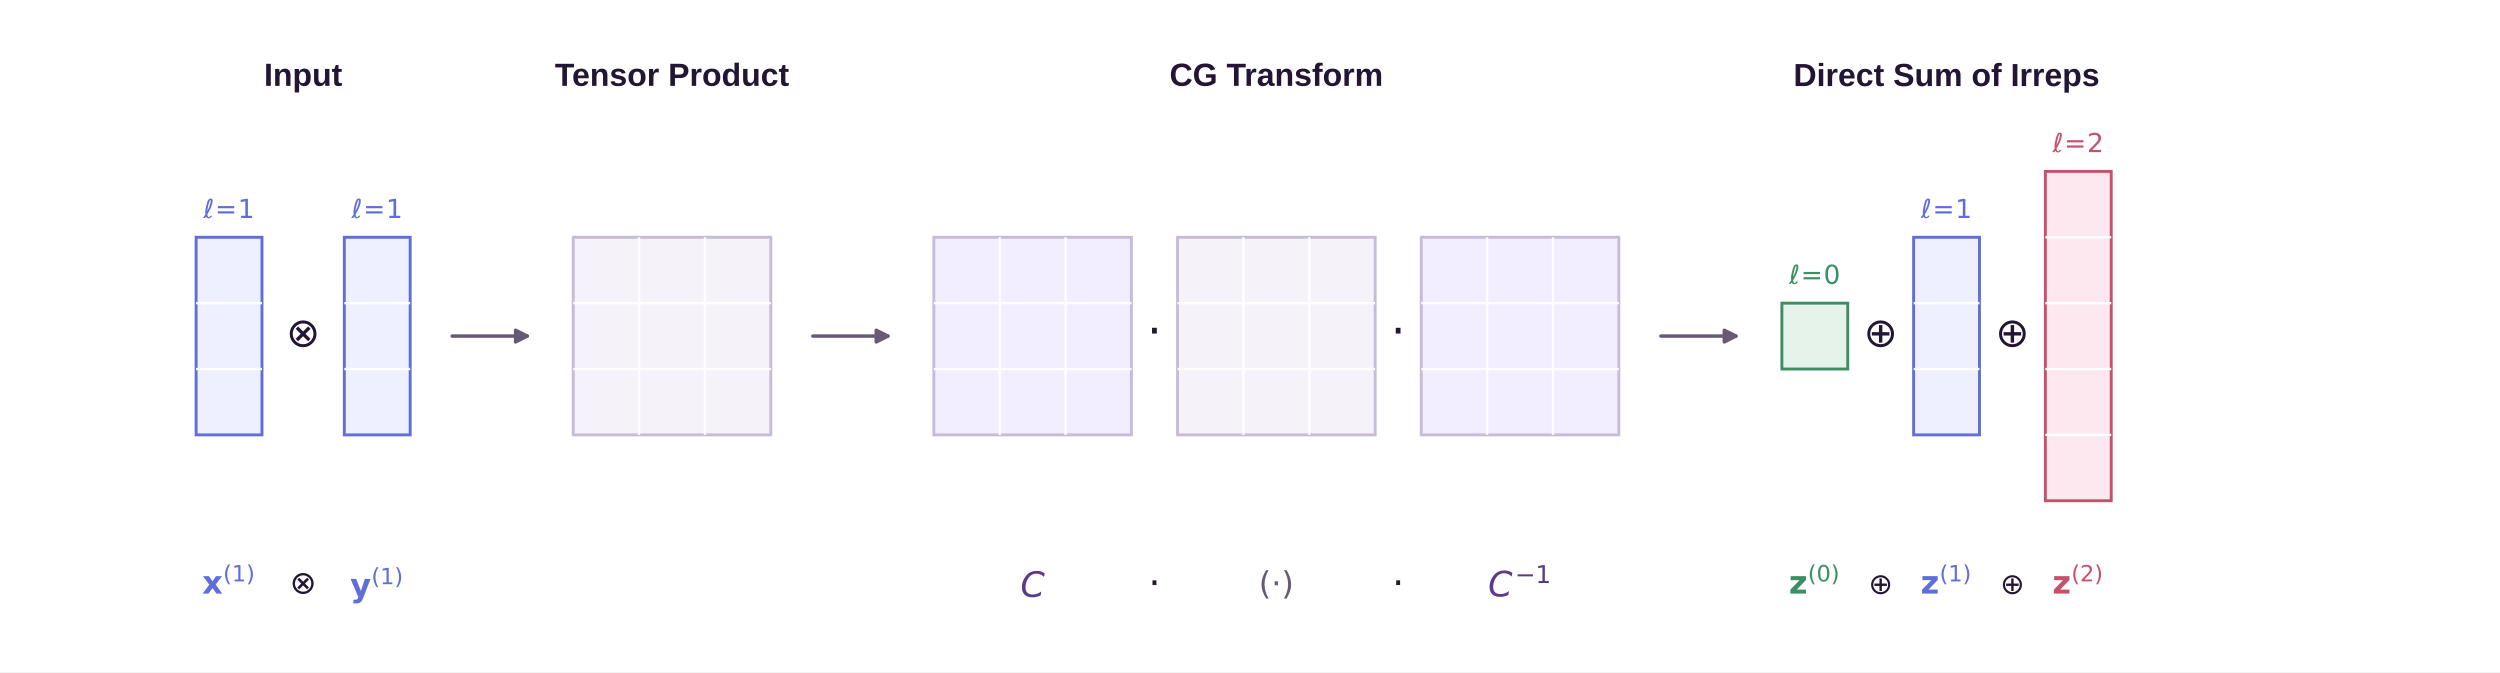
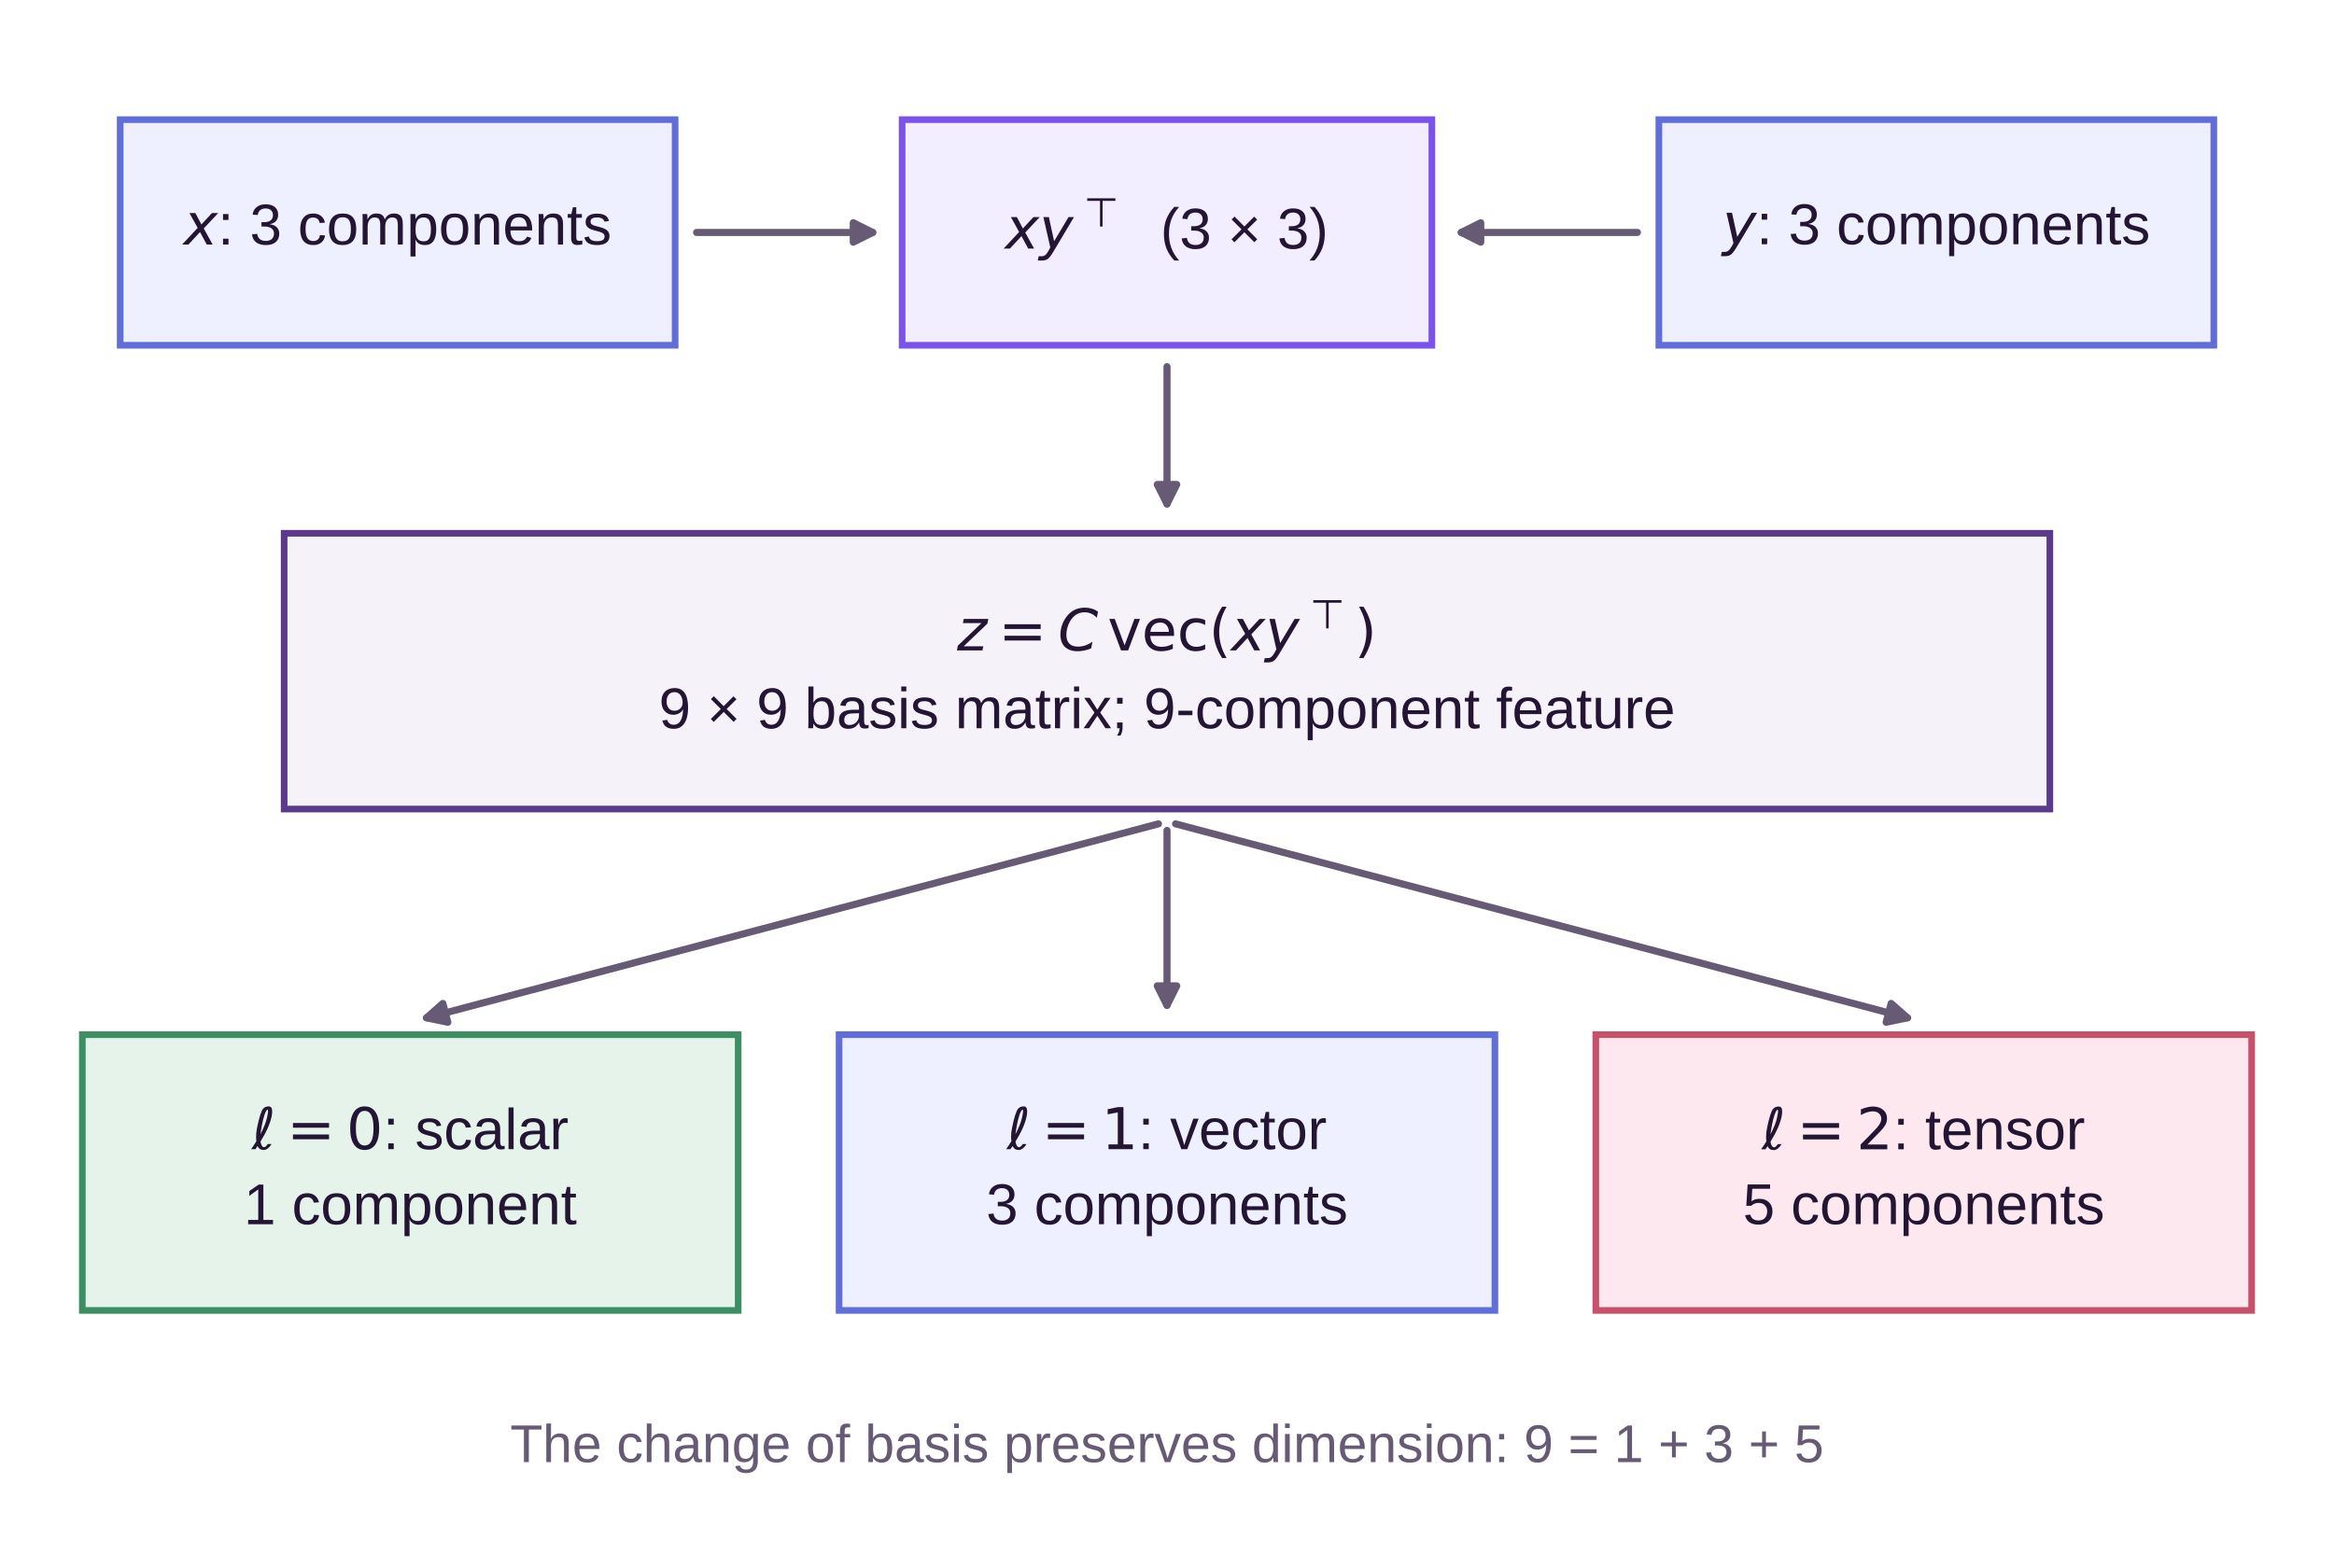
- <svg xmlns="http://www.w3.org/2000/svg" width="858.6pt" height="230.85pt" viewBox="0 0 858.6 230.85" version="1.1">
+ <svg xmlns="http://www.w3.org/2000/svg" width="526.8pt" height="354pt" viewBox="0 0 526.8 354" version="1.1">
  <defs>
    <style type="text/css">*{stroke-linejoin: round; stroke-linecap: butt}</style>
  </defs>
  <g id="figure_1">
    <g id="patch_1">
-       <path d="M 0 230.85  L 858.6 230.85  L 858.6 0  L 0 0  z " style="fill: #ffffff" />
+       <path d="M 0 354 L 526.8 354 L 526.8 0 L 0 0 z " style="fill: #ffffff" />
    </g>
    <g id="axes_1">
      <g id="patch_2">
-         <path d="M 67.354 149.357  L 89.976 149.357  L 89.976 81.493  L 67.354 81.493  z " clip-path="url(#pcb31000631)" style="fill: #eef0ff; stroke: #5f6ed8; stroke-linejoin: miter" />
+         <path d="M 27.127 77.95 L 152.38 77.95 L 152.38 27.01 L 27.127 27.01 z " clip-path="url(#p26fc7588ac)" style="fill: #eef0ff; stroke: #5f6ed8; stroke-width: 1.5; stroke-linejoin: miter" />
      </g>
      <g id="patch_3">
-         <path d="M 118.253 149.357  L 140.874 149.357  L 140.874 81.493  L 118.253 81.493  z " clip-path="url(#pcb31000631)" style="fill: #eef0ff; stroke: #5f6ed8; stroke-linejoin: miter" />
+         <path d="M 374.42 77.95 L 499.673 77.95 L 499.673 27.01 L 374.42 27.01 z " clip-path="url(#p26fc7588ac)" style="fill: #eef0ff; stroke: #5f6ed8; stroke-width: 1.5; stroke-linejoin: miter" />
      </g>
      <g id="patch_4">
-         <path d="M 196.863 149.357  L 264.728 149.357  L 264.728 81.493  L 196.863 81.493  z " clip-path="url(#pcb31000631)" style="fill: #f6f2fa; stroke: #c8bbd8; stroke-linejoin: miter" />
+         <path d="M 203.62 77.95 L 323.18 77.95 L 323.18 27.01 L 203.62 27.01 z " clip-path="url(#p26fc7588ac)" style="fill: #f2edff; stroke: #7a53ec; stroke-width: 1.5; stroke-linejoin: miter" />
      </g>
      <g id="patch_5">
-         <path d="M 320.716 149.357  L 388.581 149.357  L 388.581 81.493  L 320.716 81.493  z " clip-path="url(#pcb31000631)" style="fill: #f2edff; stroke: #c8bbd8; stroke-linejoin: miter" />
+         <path d="M 64.133 182.66 L 462.666 182.66 L 462.666 120.4 L 64.133 120.4 z " clip-path="url(#p26fc7588ac)" style="fill: #f6f2fa; stroke: #5b3a8c; stroke-width: 1.5; stroke-linejoin: miter" />
      </g>
      <g id="patch_6">
-         <path d="M 404.416 149.357  L 472.281 149.357  L 472.281 81.493  L 404.416 81.493  z " clip-path="url(#pcb31000631)" style="fill: #f6f2fa; stroke: #c8bbd8; stroke-linejoin: miter" />
+         <path d="M 18.587 295.86 L 166.613 295.86 L 166.613 233.6 L 18.587 233.6 z " clip-path="url(#p26fc7588ac)" style="fill: #e5f3ea; stroke: #3c8f63; stroke-width: 1.5; stroke-linejoin: miter" />
      </g>
      <g id="patch_7">
-         <path d="M 488.116 149.357  L 555.981 149.357  L 555.981 81.493  L 488.116 81.493  z " clip-path="url(#pcb31000631)" style="fill: #f2edff; stroke: #c8bbd8; stroke-linejoin: miter" />
+         <path d="M 189.386 295.86 L 337.413 295.86 L 337.413 233.6 L 189.386 233.6 z " clip-path="url(#p26fc7588ac)" style="fill: #eef0ff; stroke: #5f6ed8; stroke-width: 1.5; stroke-linejoin: miter" />
      </g>
      <g id="patch_8">
-         <path d="M 611.97 126.736  L 634.591 126.736  L 634.591 104.114  L 611.97 104.114  z " clip-path="url(#pcb31000631)" style="fill: #e5f3ea; stroke: #3c8f63; stroke-linejoin: miter" />
-       </g>
-       <g id="patch_9">
-         <path d="M 657.213 149.357  L 679.834 149.357  L 679.834 81.493  L 657.213 81.493  z " clip-path="url(#pcb31000631)" style="fill: #eef0ff; stroke: #5f6ed8; stroke-linejoin: miter" />
-       </g>
-       <g id="patch_10">
-         <path d="M 702.456 171.979  L 725.078 171.979  L 725.078 58.871  L 702.456 58.871  z " clip-path="url(#pcb31000631)" style="fill: #fce8ee; stroke: #c7506b; stroke-linejoin: miter" />
-       </g>
-       <g id="line2d_1">
-         <path d="M 67.354 126.736  L 89.976 126.736  " clip-path="url(#pcb31000631)" style="fill: none; stroke: #ffffff; stroke-width: 0.8" />
-       </g>
-       <g id="line2d_2">
-         <path d="M 67.354 104.114  L 89.976 104.114  " clip-path="url(#pcb31000631)" style="fill: none; stroke: #ffffff; stroke-width: 0.8" />
-       </g>
-       <g id="line2d_3">
-         <path d="M 118.253 126.736  L 140.874 126.736  " clip-path="url(#pcb31000631)" style="fill: none; stroke: #ffffff; stroke-width: 0.8" />
-       </g>
-       <g id="line2d_4">
-         <path d="M 118.253 104.114  L 140.874 104.114  " clip-path="url(#pcb31000631)" style="fill: none; stroke: #ffffff; stroke-width: 0.8" />
-       </g>
-       <g id="line2d_5">
-         <path d="M 196.863 126.736  L 264.728 126.736  " clip-path="url(#pcb31000631)" style="fill: none; stroke: #ffffff; stroke-width: 0.8" />
-       </g>
-       <g id="line2d_6">
-         <path d="M 219.484 149.357  L 219.484 81.493  " clip-path="url(#pcb31000631)" style="fill: none; stroke: #ffffff; stroke-width: 0.8" />
-       </g>
-       <g id="line2d_7">
-         <path d="M 196.863 104.114  L 264.728 104.114  " clip-path="url(#pcb31000631)" style="fill: none; stroke: #ffffff; stroke-width: 0.8" />
-       </g>
-       <g id="line2d_8">
-         <path d="M 242.106 149.357  L 242.106 81.493  " clip-path="url(#pcb31000631)" style="fill: none; stroke: #ffffff; stroke-width: 0.8" />
-       </g>
-       <g id="line2d_9">
-         <path d="M 320.716 126.736  L 388.581 126.736  " clip-path="url(#pcb31000631)" style="fill: none; stroke: #ffffff; stroke-width: 0.8" />
-       </g>
-       <g id="line2d_10">
-         <path d="M 343.338 149.357  L 343.338 81.493  " clip-path="url(#pcb31000631)" style="fill: none; stroke: #ffffff; stroke-width: 0.8" />
-       </g>
-       <g id="line2d_11">
-         <path d="M 320.716 104.114  L 388.581 104.114  " clip-path="url(#pcb31000631)" style="fill: none; stroke: #ffffff; stroke-width: 0.8" />
-       </g>
-       <g id="line2d_12">
-         <path d="M 365.959 149.357  L 365.959 81.493  " clip-path="url(#pcb31000631)" style="fill: none; stroke: #ffffff; stroke-width: 0.8" />
-       </g>
-       <g id="line2d_13">
-         <path d="M 404.416 126.736  L 472.281 126.736  " clip-path="url(#pcb31000631)" style="fill: none; stroke: #ffffff; stroke-width: 0.8" />
-       </g>
-       <g id="line2d_14">
-         <path d="M 427.038 149.357  L 427.038 81.493  " clip-path="url(#pcb31000631)" style="fill: none; stroke: #ffffff; stroke-width: 0.8" />
-       </g>
-       <g id="line2d_15">
-         <path d="M 404.416 104.114  L 472.281 104.114  " clip-path="url(#pcb31000631)" style="fill: none; stroke: #ffffff; stroke-width: 0.8" />
-       </g>
-       <g id="line2d_16">
-         <path d="M 449.659 149.357  L 449.659 81.493  " clip-path="url(#pcb31000631)" style="fill: none; stroke: #ffffff; stroke-width: 0.8" />
-       </g>
-       <g id="line2d_17">
-         <path d="M 488.116 126.736  L 555.981 126.736  " clip-path="url(#pcb31000631)" style="fill: none; stroke: #ffffff; stroke-width: 0.8" />
-       </g>
-       <g id="line2d_18">
-         <path d="M 510.738 149.357  L 510.738 81.493  " clip-path="url(#pcb31000631)" style="fill: none; stroke: #ffffff; stroke-width: 0.8" />
-       </g>
-       <g id="line2d_19">
-         <path d="M 488.116 104.114  L 555.981 104.114  " clip-path="url(#pcb31000631)" style="fill: none; stroke: #ffffff; stroke-width: 0.8" />
-       </g>
-       <g id="line2d_20">
-         <path d="M 533.359 149.357  L 533.359 81.493  " clip-path="url(#pcb31000631)" style="fill: none; stroke: #ffffff; stroke-width: 0.8" />
-       </g>
-       <g id="line2d_21">
-         <path d="M 657.213 126.736  L 679.834 126.736  " clip-path="url(#pcb31000631)" style="fill: none; stroke: #ffffff; stroke-width: 0.8" />
-       </g>
-       <g id="line2d_22">
-         <path d="M 657.213 104.114  L 679.834 104.114  " clip-path="url(#pcb31000631)" style="fill: none; stroke: #ffffff; stroke-width: 0.8" />
-       </g>
-       <g id="line2d_23">
-         <path d="M 702.456 149.357  L 725.078 149.357  " clip-path="url(#pcb31000631)" style="fill: none; stroke: #ffffff; stroke-width: 0.8" />
-       </g>
-       <g id="line2d_24">
-         <path d="M 702.456 126.736  L 725.078 126.736  " clip-path="url(#pcb31000631)" style="fill: none; stroke: #ffffff; stroke-width: 0.8" />
-       </g>
-       <g id="line2d_25">
-         <path d="M 702.456 104.114  L 725.078 104.114  " clip-path="url(#pcb31000631)" style="fill: none; stroke: #ffffff; stroke-width: 0.8" />
-       </g>
-       <g id="line2d_26">
-         <path d="M 702.456 81.493  L 725.078 81.493  " clip-path="url(#pcb31000631)" style="fill: none; stroke: #ffffff; stroke-width: 0.8" />
+         <path d="M 360.186 295.86 L 508.213 295.86 L 508.213 233.6 L 360.186 233.6 z " clip-path="url(#p26fc7588ac)" style="fill: #fce8ee; stroke: #c7506b; stroke-width: 1.5; stroke-linejoin: miter" />
      </g>
      <g id="text_1">
-         <g style="fill: #5f6ed8" transform="translate(69.84486 75.17949)">
+         <g style="fill: #231533" transform="translate(41.45826 55.85994)">
          <text>
-             <tspan x="0" y="-0.312" style="font-style: oblique; font-size: 9px; font-family: 'DejaVu Sans'; fill: #5f6ed8">ℓ</tspan>
-             <tspan x="4.01" y="-0.312" style="font-size: 9px; font-family: 'DejaVu Sans'; fill: #5f6ed8">=</tspan>
-             <tspan x="11.843" y="-0.312" style="font-size: 9px; font-family: 'DejaVu Sans'; fill: #5f6ed8">1</tspan>
+             <tspan x="0" y="-0.656" style="font-style: oblique; font-size: 13px; font-family: 'DejaVu Sans'; fill: #231533">x</tspan>
+             <tspan x="7.693" y="-0.656" style="font-size: 13px; font-family: 'Arial'; fill: #231533">:</tspan>
+             <tspan x="11.305" y="-0.656" style="font-size: 13px; font-family: 'Arial'; fill: #231533"> </tspan>
+             <tspan x="14.917" y="-0.656" style="font-size: 13px; font-family: 'Arial'; fill: #231533">3</tspan>
+             <tspan x="22.147" y="-0.656" style="font-size: 13px; font-family: 'Arial'; fill: #231533"> </tspan>
+             <tspan x="25.759" y="-0.656" style="font-size: 13px; font-family: 'Arial'; fill: #231533">c</tspan>
+             <tspan x="32.259" y="-0.656" style="font-size: 13px; font-family: 'Arial'; fill: #231533">o</tspan>
+             <tspan x="39.489" y="-0.656" style="font-size: 13px; font-family: 'Arial'; fill: #231533">m</tspan>
+             <tspan x="50.318" y="-0.656" style="font-size: 13px; font-family: 'Arial'; fill: #231533">p</tspan>
+             <tspan x="57.548" y="-0.656" style="font-size: 13px; font-family: 'Arial'; fill: #231533">o</tspan>
+             <tspan x="64.778" y="-0.656" style="font-size: 13px; font-family: 'Arial'; fill: #231533">n</tspan>
+             <tspan x="72.008" y="-0.656" style="font-size: 13px; font-family: 'Arial'; fill: #231533">e</tspan>
+             <tspan x="79.238" y="-0.656" style="font-size: 13px; font-family: 'Arial'; fill: #231533">n</tspan>
+             <tspan x="86.468" y="-0.656" style="font-size: 13px; font-family: 'Arial'; fill: #231533">t</tspan>
+             <tspan x="90.08" y="-0.656" style="font-size: 13px; font-family: 'Arial'; fill: #231533">s</tspan>
          </text>
        </g>
      </g>
      <g id="text_2">
-         <g style="fill: #231533" transform="translate(98.23419 119.0442)">
+         <g style="fill: #231533" transform="translate(388.7513 55.79494)">
          <text>
-             <tspan x="0" y="-0" style="font-size: 14px; font-family: 'DejaVu Sans'; fill: #231533">⊗</tspan>
+             <tspan x="0" y="-0.656" style="font-style: oblique; font-size: 13px; font-family: 'DejaVu Sans'; fill: #231533">y</tspan>
+             <tspan x="7.693" y="-0.656" style="font-size: 13px; font-family: 'Arial'; fill: #231533">:</tspan>
+             <tspan x="11.305" y="-0.656" style="font-size: 13px; font-family: 'Arial'; fill: #231533"> </tspan>
+             <tspan x="14.917" y="-0.656" style="font-size: 13px; font-family: 'Arial'; fill: #231533">3</tspan>
+             <tspan x="22.147" y="-0.656" style="font-size: 13px; font-family: 'Arial'; fill: #231533"> </tspan>
+             <tspan x="25.759" y="-0.656" style="font-size: 13px; font-family: 'Arial'; fill: #231533">c</tspan>
+             <tspan x="32.259" y="-0.656" style="font-size: 13px; font-family: 'Arial'; fill: #231533">o</tspan>
+             <tspan x="39.489" y="-0.656" style="font-size: 13px; font-family: 'Arial'; fill: #231533">m</tspan>
+             <tspan x="50.318" y="-0.656" style="font-size: 13px; font-family: 'Arial'; fill: #231533">p</tspan>
+             <tspan x="57.548" y="-0.656" style="font-size: 13px; font-family: 'Arial'; fill: #231533">o</tspan>
+             <tspan x="64.778" y="-0.656" style="font-size: 13px; font-family: 'Arial'; fill: #231533">n</tspan>
+             <tspan x="72.008" y="-0.656" style="font-size: 13px; font-family: 'Arial'; fill: #231533">e</tspan>
+             <tspan x="79.238" y="-0.656" style="font-size: 13px; font-family: 'Arial'; fill: #231533">n</tspan>
+             <tspan x="86.468" y="-0.656" style="font-size: 13px; font-family: 'Arial'; fill: #231533">t</tspan>
+             <tspan x="90.08" y="-0.656" style="font-size: 13px; font-family: 'Arial'; fill: #231533">s</tspan>
          </text>
        </g>
      </g>
+       <g id="patch_9">
+         <path d="M 157.225 52.48 Q 177.999 52.48 196.983 52.48 " style="fill: none; stroke: #665a75; stroke-width: 1.6; stroke-linecap: round" />
+         <path d="M 192.583 50.28 L 196.983 52.48 L 192.583 54.68 z " style="fill: #665a75; stroke: #665a75; stroke-width: 1.6; stroke-linecap: round" />
+       </g>
+       <g id="patch_10">
+         <path d="M 369.574 52.48 Q 348.801 52.48 329.817 52.48 " style="fill: none; stroke: #665a75; stroke-width: 1.6; stroke-linecap: round" />
+         <path d="M 334.217 54.68 L 329.817 52.48 L 334.217 50.28 z " style="fill: #665a75; stroke: #665a75; stroke-width: 1.6; stroke-linecap: round" />
+       </g>
      <g id="text_3">
-         <g style="fill: #5f6ed8" transform="translate(120.7435 75.17949)">
+         <g style="fill: #231533" transform="translate(226.8698 56.76994)">
          <text>
-             <tspan x="0" y="-0.312" style="font-style: oblique; font-size: 9px; font-family: 'DejaVu Sans'; fill: #5f6ed8">ℓ</tspan>
-             <tspan x="4.01" y="-0.312" style="font-size: 9px; font-family: 'DejaVu Sans'; fill: #5f6ed8">=</tspan>
-             <tspan x="11.843" y="-0.312" style="font-size: 9px; font-family: 'DejaVu Sans'; fill: #5f6ed8">1</tspan>
+             <tspan x="0" y="-0.647" style="font-style: oblique; font-size: 13px; font-family: 'DejaVu Sans'; fill: #231533">x</tspan>
+             <tspan x="7.693" y="-0.647" style="font-style: oblique; font-size: 13px; font-family: 'DejaVu Sans'; fill: #231533">y</tspan>
+             <tspan x="17.74" y="-5.623" style="font-size: 9.1px; font-family: 'DejaVu Sans'; fill: #231533">⊤</tspan>
+             <tspan x="27.796" y="-0.647" style="font-size: 13px; font-family: 'Arial'; fill: #231533"> </tspan>
+             <tspan x="31.407" y="-0.647" style="font-size: 13px; font-family: 'Arial'; fill: #231533"> </tspan>
+             <tspan x="35.019" y="-0.647" style="font-size: 13px; font-family: 'Arial'; fill: #231533">(</tspan>
+             <tspan x="39.348" y="-0.647" style="font-size: 13px; font-family: 'Arial'; fill: #231533">3</tspan>
+             <tspan x="46.578" y="-0.647" style="font-size: 13px; font-family: 'Arial'; fill: #231533"> </tspan>
+             <tspan x="50.19" y="-0.647" style="font-size: 13px; font-family: 'Arial'; fill: #231533">×</tspan>
+             <tspan x="57.782" y="-0.647" style="font-size: 13px; font-family: 'Arial'; fill: #231533"> </tspan>
+             <tspan x="61.394" y="-0.647" style="font-size: 13px; font-family: 'Arial'; fill: #231533">3</tspan>
+             <tspan x="68.624" y="-0.647" style="font-size: 13px; font-family: 'Arial'; fill: #231533">)</tspan>
          </text>
        </g>
      </g>
      <g id="patch_11">
-         <path d="M 155.317 115.425  Q 168.869 115.425 181.079 115.425  " style="fill: none; stroke: #665a75; stroke-width: 1.2; stroke-linecap: round" />
-         <path d="M 177.079 113.425  L 181.079 115.425  L 177.079 117.425  z " style="fill: #665a75; stroke: #665a75; stroke-width: 1.2; stroke-linecap: round" />
+         <path d="M 263.4 82.778 Q 263.4 99.174 263.4 113.781 " style="fill: none; stroke: #665a75; stroke-width: 1.6; stroke-linecap: round" />
+         <path d="M 265.6 109.381 L 263.4 113.781 L 261.2 109.381 z " style="fill: #665a75; stroke: #665a75; stroke-width: 1.6; stroke-linecap: round" />
+       </g>
+       <g id="text_4">
+         <g style="fill: #231533" transform="translate(216.0148 147.4952)">
+           <text>
+             <tspan x="0" y="-0.647" style="font-style: oblique; font-size: 13px; font-family: 'DejaVu Sans'; fill: #231533">z</tspan>
+             <tspan x="22.782" y="-0.647" style="font-style: oblique; font-size: 13px; font-family: 'DejaVu Sans'; fill: #231533">C</tspan>
+             <tspan x="61.88" y="-0.647" style="font-style: oblique; font-size: 13px; font-family: 'DejaVu Sans'; fill: #231533">x</tspan>
+             <tspan x="69.574" y="-0.647" style="font-style: oblique; font-size: 13px; font-family: 'DejaVu Sans'; fill: #231533">y</tspan>
+             <tspan x="9.356" y="-0.647" style="font-size: 13px; font-family: 'DejaVu Sans'; fill: #231533">=</tspan>
+             <tspan x="33.97" y="-0.647" style="font-size: 13px; font-family: 'DejaVu Sans'; fill: #231533">v</tspan>
+             <tspan x="41.663" y="-0.647" style="font-size: 13px; font-family: 'DejaVu Sans'; fill: #231533">e</tspan>
+             <tspan x="49.661" y="-0.647" style="font-size: 13px; font-family: 'DejaVu Sans'; fill: #231533">c</tspan>
+             <tspan x="56.808" y="-0.647" style="font-size: 13px; font-family: 'DejaVu Sans'; fill: #231533">(</tspan>
+             <tspan x="89.676" y="-0.647" style="font-size: 13px; font-family: 'DejaVu Sans'; fill: #231533">)</tspan>
+             <tspan x="79.62" y="-5.623" style="font-size: 9.1px; font-family: 'DejaVu Sans'; fill: #231533">⊤</tspan>
+           </text>
+         </g>
+         <text style="font-size: 13px; font-family: 'Arial'; fill: #231533" transform="translate(148.6961 164.4206)">9 × 9 basis matrix; 9-component feature</text>
      </g>
      <g id="patch_12">
-         <path d="M 279.171 115.425  Q 292.722 115.425 304.933 115.425  " style="fill: none; stroke: #665a75; stroke-width: 1.2; stroke-linecap: round" />
-         <path d="M 300.933 113.425  L 304.933 115.425  L 300.933 117.425  z " style="fill: #665a75; stroke: #665a75; stroke-width: 1.2; stroke-linecap: round" />
+         <path d="M 261.469 186.002 Q 178.002 208.129 96.264 229.798 " style="fill: none; stroke: #665a75; stroke-width: 1.6; stroke-linecap: round" />
+         <path d="M 101.081 230.797 L 96.264 229.798 L 99.953 226.544 z " style="fill: #665a75; stroke: #665a75; stroke-width: 1.6; stroke-linecap: round" />
      </g>
-       <g id="text_4">
-         <g style="fill: #231533" transform="translate(393.9386 119.5725)">
+       <g id="text_5">
+         <g style="fill: #231533" transform="translate(56.84992 259.7907)">
          <text>
-             <tspan x="0" y="-0.453" style="font-size: 16px; font-family: 'DejaVu Sans'; fill: #231533">⋅</tspan>
+             <tspan x="0" y="-0.344" style="font-style: oblique; font-size: 13px; font-family: 'DejaVu Sans'; fill: #231533">ℓ</tspan>
+             <tspan x="7.903" y="-0.344" style="font-size: 13px; font-family: 'DejaVu Sans'; fill: #231533">=</tspan>
+             <tspan x="21.328" y="-0.344" style="font-size: 13px; font-family: 'DejaVu Sans'; fill: #231533">0</tspan>
+             <tspan x="29.599" y="-0.344" style="font-size: 13px; font-family: 'Arial'; fill: #231533">:</tspan>
+             <tspan x="33.211" y="-0.344" style="font-size: 13px; font-family: 'Arial'; fill: #231533"> </tspan>
+             <tspan x="36.823" y="-0.344" style="font-size: 13px; font-family: 'Arial'; fill: #231533">s</tspan>
+             <tspan x="43.323" y="-0.344" style="font-size: 13px; font-family: 'Arial'; fill: #231533">c</tspan>
+             <tspan x="49.823" y="-0.344" style="font-size: 13px; font-family: 'Arial'; fill: #231533">a</tspan>
+             <tspan x="57.053" y="-0.344" style="font-size: 13px; font-family: 'Arial'; fill: #231533">l</tspan>
+             <tspan x="59.941" y="-0.344" style="font-size: 13px; font-family: 'Arial'; fill: #231533">a</tspan>
+             <tspan x="67.171" y="-0.344" style="font-size: 13px; font-family: 'Arial'; fill: #231533">r</tspan>
          </text>
        </g>
+         <text style="font-size: 13px; font-family: 'Arial'; fill: #231533" transform="translate(55.02179 276.39)">1 component</text>
      </g>
-       <g id="text_5">
-         <g style="fill: #231533" transform="translate(477.6386 119.5725)">
+       <g id="patch_13">
+         <path d="M 263.4 187.488 Q 263.4 208.129 263.4 226.981 " style="fill: none; stroke: #665a75; stroke-width: 1.6; stroke-linecap: round" />
+         <path d="M 265.6 222.581 L 263.4 226.981 L 261.2 222.581 z " style="fill: #665a75; stroke: #665a75; stroke-width: 1.6; stroke-linecap: round" />
+       </g>
+       <g id="text_6">
+         <g style="fill: #231533" transform="translate(227.2598 259.7907)">
          <text>
-             <tspan x="0" y="-0.453" style="font-size: 16px; font-family: 'DejaVu Sans'; fill: #231533">⋅</tspan>
+             <tspan x="0" y="-0.344" style="font-style: oblique; font-size: 13px; font-family: 'DejaVu Sans'; fill: #231533">ℓ</tspan>
+             <tspan x="7.903" y="-0.344" style="font-size: 13px; font-family: 'DejaVu Sans'; fill: #231533">=</tspan>
+             <tspan x="21.328" y="-0.344" style="font-size: 13px; font-family: 'DejaVu Sans'; fill: #231533">1</tspan>
+             <tspan x="29.599" y="-0.344" style="font-size: 13px; font-family: 'Arial'; fill: #231533">:</tspan>
+             <tspan x="33.211" y="-0.344" style="font-size: 13px; font-family: 'Arial'; fill: #231533"> </tspan>
+             <tspan x="36.823" y="-0.344" style="font-size: 13px; font-family: 'Arial'; fill: #231533">v</tspan>
+             <tspan x="43.323" y="-0.344" style="font-size: 13px; font-family: 'Arial'; fill: #231533">e</tspan>
+             <tspan x="50.553" y="-0.344" style="font-size: 13px; font-family: 'Arial'; fill: #231533">c</tspan>
+             <tspan x="57.053" y="-0.344" style="font-size: 13px; font-family: 'Arial'; fill: #231533">t</tspan>
+             <tspan x="60.665" y="-0.344" style="font-size: 13px; font-family: 'Arial'; fill: #231533">o</tspan>
+             <tspan x="67.895" y="-0.344" style="font-size: 13px; font-family: 'Arial'; fill: #231533">r</tspan>
          </text>
        </g>
+         <text style="font-size: 13px; font-family: 'Arial'; fill: #231533" transform="translate(222.5716 276.39)">3 components</text>
      </g>
-       <g id="patch_13">
-         <path d="M 570.424 115.425  Q 583.976 115.425 596.186 115.425  " style="fill: none; stroke: #665a75; stroke-width: 1.2; stroke-linecap: round" />
-         <path d="M 592.186 113.425  L 596.186 115.425  L 592.186 117.425  z " style="fill: #665a75; stroke: #665a75; stroke-width: 1.2; stroke-linecap: round" />
+       <g id="patch_14">
+         <path d="M 265.331 186.002 Q 348.798 208.129 430.535 229.798 " style="fill: none; stroke: #665a75; stroke-width: 1.6; stroke-linecap: round" />
+         <path d="M 426.846 226.544 L 430.535 229.798 L 425.719 230.797 z " style="fill: #665a75; stroke: #665a75; stroke-width: 1.6; stroke-linecap: round" />
      </g>
-       <g id="text_6">
-         <g style="fill: #3c8f63" transform="translate(614.4604 97.80111)">
+       <g id="text_7">
+         <g style="fill: #231533" transform="translate(397.6696 259.8196)">
          <text>
-             <tspan x="0" y="-0.312" style="font-style: oblique; font-size: 9px; font-family: 'DejaVu Sans'; fill: #3c8f63">ℓ</tspan>
-             <tspan x="4.01" y="-0.312" style="font-size: 9px; font-family: 'DejaVu Sans'; fill: #3c8f63">=</tspan>
-             <tspan x="11.843" y="-0.312" style="font-size: 9px; font-family: 'DejaVu Sans'; fill: #3c8f63">0</tspan>
+             <tspan x="0" y="-0.344" style="font-style: oblique; font-size: 13px; font-family: 'DejaVu Sans'; fill: #231533">ℓ</tspan>
+             <tspan x="7.903" y="-0.344" style="font-size: 13px; font-family: 'DejaVu Sans'; fill: #231533">=</tspan>
+             <tspan x="21.328" y="-0.344" style="font-size: 13px; font-family: 'DejaVu Sans'; fill: #231533">2</tspan>
+             <tspan x="29.599" y="-0.344" style="font-size: 13px; font-family: 'Arial'; fill: #231533">:</tspan>
+             <tspan x="33.211" y="-0.344" style="font-size: 13px; font-family: 'Arial'; fill: #231533"> </tspan>
+             <tspan x="36.823" y="-0.344" style="font-size: 13px; font-family: 'Arial'; fill: #231533">t</tspan>
+             <tspan x="40.435" y="-0.344" style="font-size: 13px; font-family: 'Arial'; fill: #231533">e</tspan>
+             <tspan x="47.665" y="-0.344" style="font-size: 13px; font-family: 'Arial'; fill: #231533">n</tspan>
+             <tspan x="54.895" y="-0.344" style="font-size: 13px; font-family: 'Arial'; fill: #231533">s</tspan>
+             <tspan x="61.395" y="-0.344" style="font-size: 13px; font-family: 'Arial'; fill: #231533">o</tspan>
+             <tspan x="68.625" y="-0.344" style="font-size: 13px; font-family: 'Arial'; fill: #231533">r</tspan>
          </text>
        </g>
-       </g>
-       <g id="text_7">
-         <g style="fill: #231533" transform="translate(640.022 119.0442)">
-           <text>
-             <tspan x="0" y="-0" style="font-size: 14px; font-family: 'DejaVu Sans'; fill: #231533">⊕</tspan>
-           </text>
-         </g>
+         <text style="font-size: 13px; font-family: 'Arial'; fill: #231533" transform="translate(393.3715 276.3611)">5 components</text>
      </g>
      <g id="text_8">
-         <g style="fill: #5f6ed8" transform="translate(659.7036 75.17949)">
-           <text>
-             <tspan x="0" y="-0.312" style="font-style: oblique; font-size: 9px; font-family: 'DejaVu Sans'; fill: #5f6ed8">ℓ</tspan>
-             <tspan x="4.01" y="-0.312" style="font-size: 9px; font-family: 'DejaVu Sans'; fill: #5f6ed8">=</tspan>
-             <tspan x="11.843" y="-0.312" style="font-size: 9px; font-family: 'DejaVu Sans'; fill: #5f6ed8">1</tspan>
-           </text>
-         </g>
-       </g>
-       <g id="text_9">
-         <g style="fill: #231533" transform="translate(685.2653 119.0442)">
-           <text>
-             <tspan x="0" y="-0" style="font-size: 14px; font-family: 'DejaVu Sans'; fill: #231533">⊕</tspan>
-           </text>
-         </g>
-       </g>
-       <g id="text_10">
-         <g style="fill: #c7506b" transform="translate(704.9469 52.55787)">
-           <text>
-             <tspan x="0" y="-0.312" style="font-style: oblique; font-size: 9px; font-family: 'DejaVu Sans'; fill: #c7506b">ℓ</tspan>
-             <tspan x="4.01" y="-0.312" style="font-size: 9px; font-family: 'DejaVu Sans'; fill: #c7506b">=</tspan>
-             <tspan x="11.843" y="-0.312" style="font-size: 9px; font-family: 'DejaVu Sans'; fill: #c7506b">2</tspan>
-           </text>
-         </g>
-       </g>
-       <g id="text_11">
-         <text style="font-weight: 700; font-size: 11px; font-family: 'Arial'; text-anchor: middle; fill: #231533" x="104.114" y="29.487" transform="rotate(-0 104.1142 29.48654)">Input</text>
-       </g>
-       <g id="text_12">
-         <text style="font-weight: 700; font-size: 11px; font-family: 'Arial'; text-anchor: middle; fill: #231533" x="230.795" y="29.487" transform="rotate(-0 230.7953 29.48654)">Tensor Product</text>
-       </g>
-       <g id="text_13">
-         <text style="font-weight: 700; font-size: 11px; font-family: 'Arial'; text-anchor: middle; fill: #231533" x="438.349" y="29.487" transform="rotate(-0 438.3486 29.48654)">CG Transform</text>
-       </g>
-       <g id="text_14">
-         <text style="font-weight: 700; font-size: 11px; font-family: 'Arial'; text-anchor: middle; fill: #231533" x="668.524" y="29.554" transform="rotate(-0 668.5236 29.55357)">Direct Sum of Irreps</text>
-       </g>
-       <g id="text_15">
-         <g style="fill: #5f6ed8" transform="translate(69.42486 204.8265)">
-           <text>
-             <tspan x="0" y="-0.948" style="font-weight: 700; font-size: 11px; font-family: 'DejaVu Sans'; fill: #5f6ed8">x</tspan>
-             <tspan x="7.2" y="-5.159" style="font-size: 7.7px; font-family: 'DejaVu Sans'; fill: #5f6ed8">(</tspan>
-             <tspan x="10.205" y="-5.159" style="font-size: 7.7px; font-family: 'DejaVu Sans'; fill: #5f6ed8">1</tspan>
-             <tspan x="15.104" y="-5.159" style="font-size: 7.7px; font-family: 'DejaVu Sans'; fill: #5f6ed8">)</tspan>
-           </text>
-         </g>
-       </g>
-       <g id="text_16">
-         <g style="fill: #231533" transform="translate(99.49419 204.7964)">
-           <text>
-             <tspan x="0" y="-0.938" style="font-size: 11px; font-family: 'DejaVu Sans'; fill: #231533">⊗</tspan>
-           </text>
-         </g>
-       </g>
-       <g id="text_17">
-         <g style="fill: #5f6ed8" transform="translate(120.2685 205.8027)">
-           <text>
-             <tspan x="0" y="-0.948" style="font-weight: 700; font-size: 11px; font-family: 'DejaVu Sans'; fill: #5f6ed8">y</tspan>
-             <tspan x="7.276" y="-5.159" style="font-size: 7.7px; font-family: 'DejaVu Sans'; fill: #5f6ed8">(</tspan>
-             <tspan x="10.28" y="-5.159" style="font-size: 7.7px; font-family: 'DejaVu Sans'; fill: #5f6ed8">1</tspan>
-             <tspan x="15.179" y="-5.159" style="font-size: 7.7px; font-family: 'DejaVu Sans'; fill: #5f6ed8">)</tspan>
-           </text>
-         </g>
-       </g>
-       <g id="text_18">
-         <g style="fill: #5b3a8c" transform="translate(350.4486 205.0633)">
-           <text>
-             <tspan x="0" y="-0.094" style="font-style: oblique; font-size: 12px; font-family: 'DejaVu Sans'; fill: #5b3a8c">C</tspan>
-           </text>
-         </g>
-       </g>
-       <g id="text_19">
-         <g style="fill: #231533" transform="translate(394.4186 205.3134)">
-           <text>
-             <tspan x="0" y="-0.688" style="font-size: 13px; font-family: 'DejaVu Sans'; fill: #231533">⋅</tspan>
-           </text>
-         </g>
-       </g>
-       <g id="text_20">
-         <g style="fill: #665a75" transform="translate(432.2986 204.7964)">
-           <text>
-             <tspan x="0" y="-0.656" style="font-size: 11px; font-family: 'DejaVu Sans'; fill: #665a75">(</tspan>
-             <tspan x="4.292" y="-0.656" style="font-size: 11px; font-family: 'DejaVu Sans'; fill: #665a75">⋅</tspan>
-             <tspan x="7.788" y="-0.656" style="font-size: 11px; font-family: 'DejaVu Sans'; fill: #665a75">)</tspan>
-           </text>
-         </g>
-       </g>
-       <g id="text_21">
-         <g style="fill: #231533" transform="translate(478.1186 205.3134)">
-           <text>
-             <tspan x="0" y="-0.688" style="font-size: 13px; font-family: 'DejaVu Sans'; fill: #231533">⋅</tspan>
-           </text>
-         </g>
-       </g>
-       <g id="text_22">
-         <g style="fill: #5b3a8c" transform="translate(511.0686 205.1046)">
-           <text>
-             <tspan x="0" y="-0.281" style="font-style: oblique; font-size: 12px; font-family: 'DejaVu Sans'; fill: #5b3a8c">C</tspan>
-             <tspan x="9.243" y="-4.875" style="font-size: 8.4px; font-family: 'DejaVu Sans'; fill: #5b3a8c">−</tspan>
-             <tspan x="16.281" y="-4.875" style="font-size: 8.4px; font-family: 'DejaVu Sans'; fill: #5b3a8c">1</tspan>
-           </text>
-         </g>
-       </g>
-       <g id="text_23">
-         <g style="fill: #3c8f63" transform="translate(614.3704 204.8265)">
-           <text>
-             <tspan x="0" y="-0.948" style="font-weight: 700; font-size: 11px; font-family: 'DejaVu Sans'; fill: #3c8f63">z</tspan>
-             <tspan x="6.508" y="-5.159" style="font-size: 7.7px; font-family: 'DejaVu Sans'; fill: #3c8f63">(</tspan>
-             <tspan x="9.512" y="-5.159" style="font-size: 7.7px; font-family: 'DejaVu Sans'; fill: #3c8f63">0</tspan>
-             <tspan x="14.411" y="-5.159" style="font-size: 7.7px; font-family: 'DejaVu Sans'; fill: #3c8f63">)</tspan>
-           </text>
-         </g>
-       </g>
-       <g id="text_24">
-         <g style="fill: #231533" transform="translate(641.702 204.5379)">
-           <text>
-             <tspan x="0" y="-0.578" style="font-size: 10px; font-family: 'DejaVu Sans'; fill: #231533">⊕</tspan>
-           </text>
-         </g>
-       </g>
-       <g id="text_25">
-         <g style="fill: #5f6ed8" transform="translate(659.6136 204.8265)">
-           <text>
-             <tspan x="0" y="-0.948" style="font-weight: 700; font-size: 11px; font-family: 'DejaVu Sans'; fill: #5f6ed8">z</tspan>
-             <tspan x="6.508" y="-5.159" style="font-size: 7.7px; font-family: 'DejaVu Sans'; fill: #5f6ed8">(</tspan>
-             <tspan x="9.512" y="-5.159" style="font-size: 7.7px; font-family: 'DejaVu Sans'; fill: #5f6ed8">1</tspan>
-             <tspan x="14.411" y="-5.159" style="font-size: 7.7px; font-family: 'DejaVu Sans'; fill: #5f6ed8">)</tspan>
-           </text>
-         </g>
-       </g>
-       <g id="text_26">
-         <g style="fill: #231533" transform="translate(686.9453 204.5379)">
-           <text>
-             <tspan x="0" y="-0.578" style="font-size: 10px; font-family: 'DejaVu Sans'; fill: #231533">⊕</tspan>
-           </text>
-         </g>
-       </g>
-       <g id="text_27">
-         <g style="fill: #c7506b" transform="translate(704.8569 204.8265)">
-           <text>
-             <tspan x="0" y="-0.948" style="font-weight: 700; font-size: 11px; font-family: 'DejaVu Sans'; fill: #c7506b">z</tspan>
-             <tspan x="6.508" y="-5.159" style="font-size: 7.7px; font-family: 'DejaVu Sans'; fill: #c7506b">(</tspan>
-             <tspan x="9.512" y="-5.159" style="font-size: 7.7px; font-family: 'DejaVu Sans'; fill: #c7506b">2</tspan>
-             <tspan x="14.411" y="-5.159" style="font-size: 7.7px; font-family: 'DejaVu Sans'; fill: #c7506b">)</tspan>
-           </text>
-         </g>
+         <text style="font-size: 12px; font-family: 'Arial'; text-anchor: middle; fill: #665a75" x="263.4" y="330.095" transform="rotate(-0 263.3998 330.0945)">The change of basis preserves dimension:  9 = 1 + 3 + 5</text>
      </g>
    </g>
  </g>
  <defs>
-     <clipPath id="pcb31000631">
-       <rect x="10.8" y="10.8" width="837" height="209.25" />
+     <clipPath id="p26fc7588ac">
+       <rect x="7.2" y="7.2" width="512.4" height="339.6" />
    </clipPath>
  </defs>
</svg>
